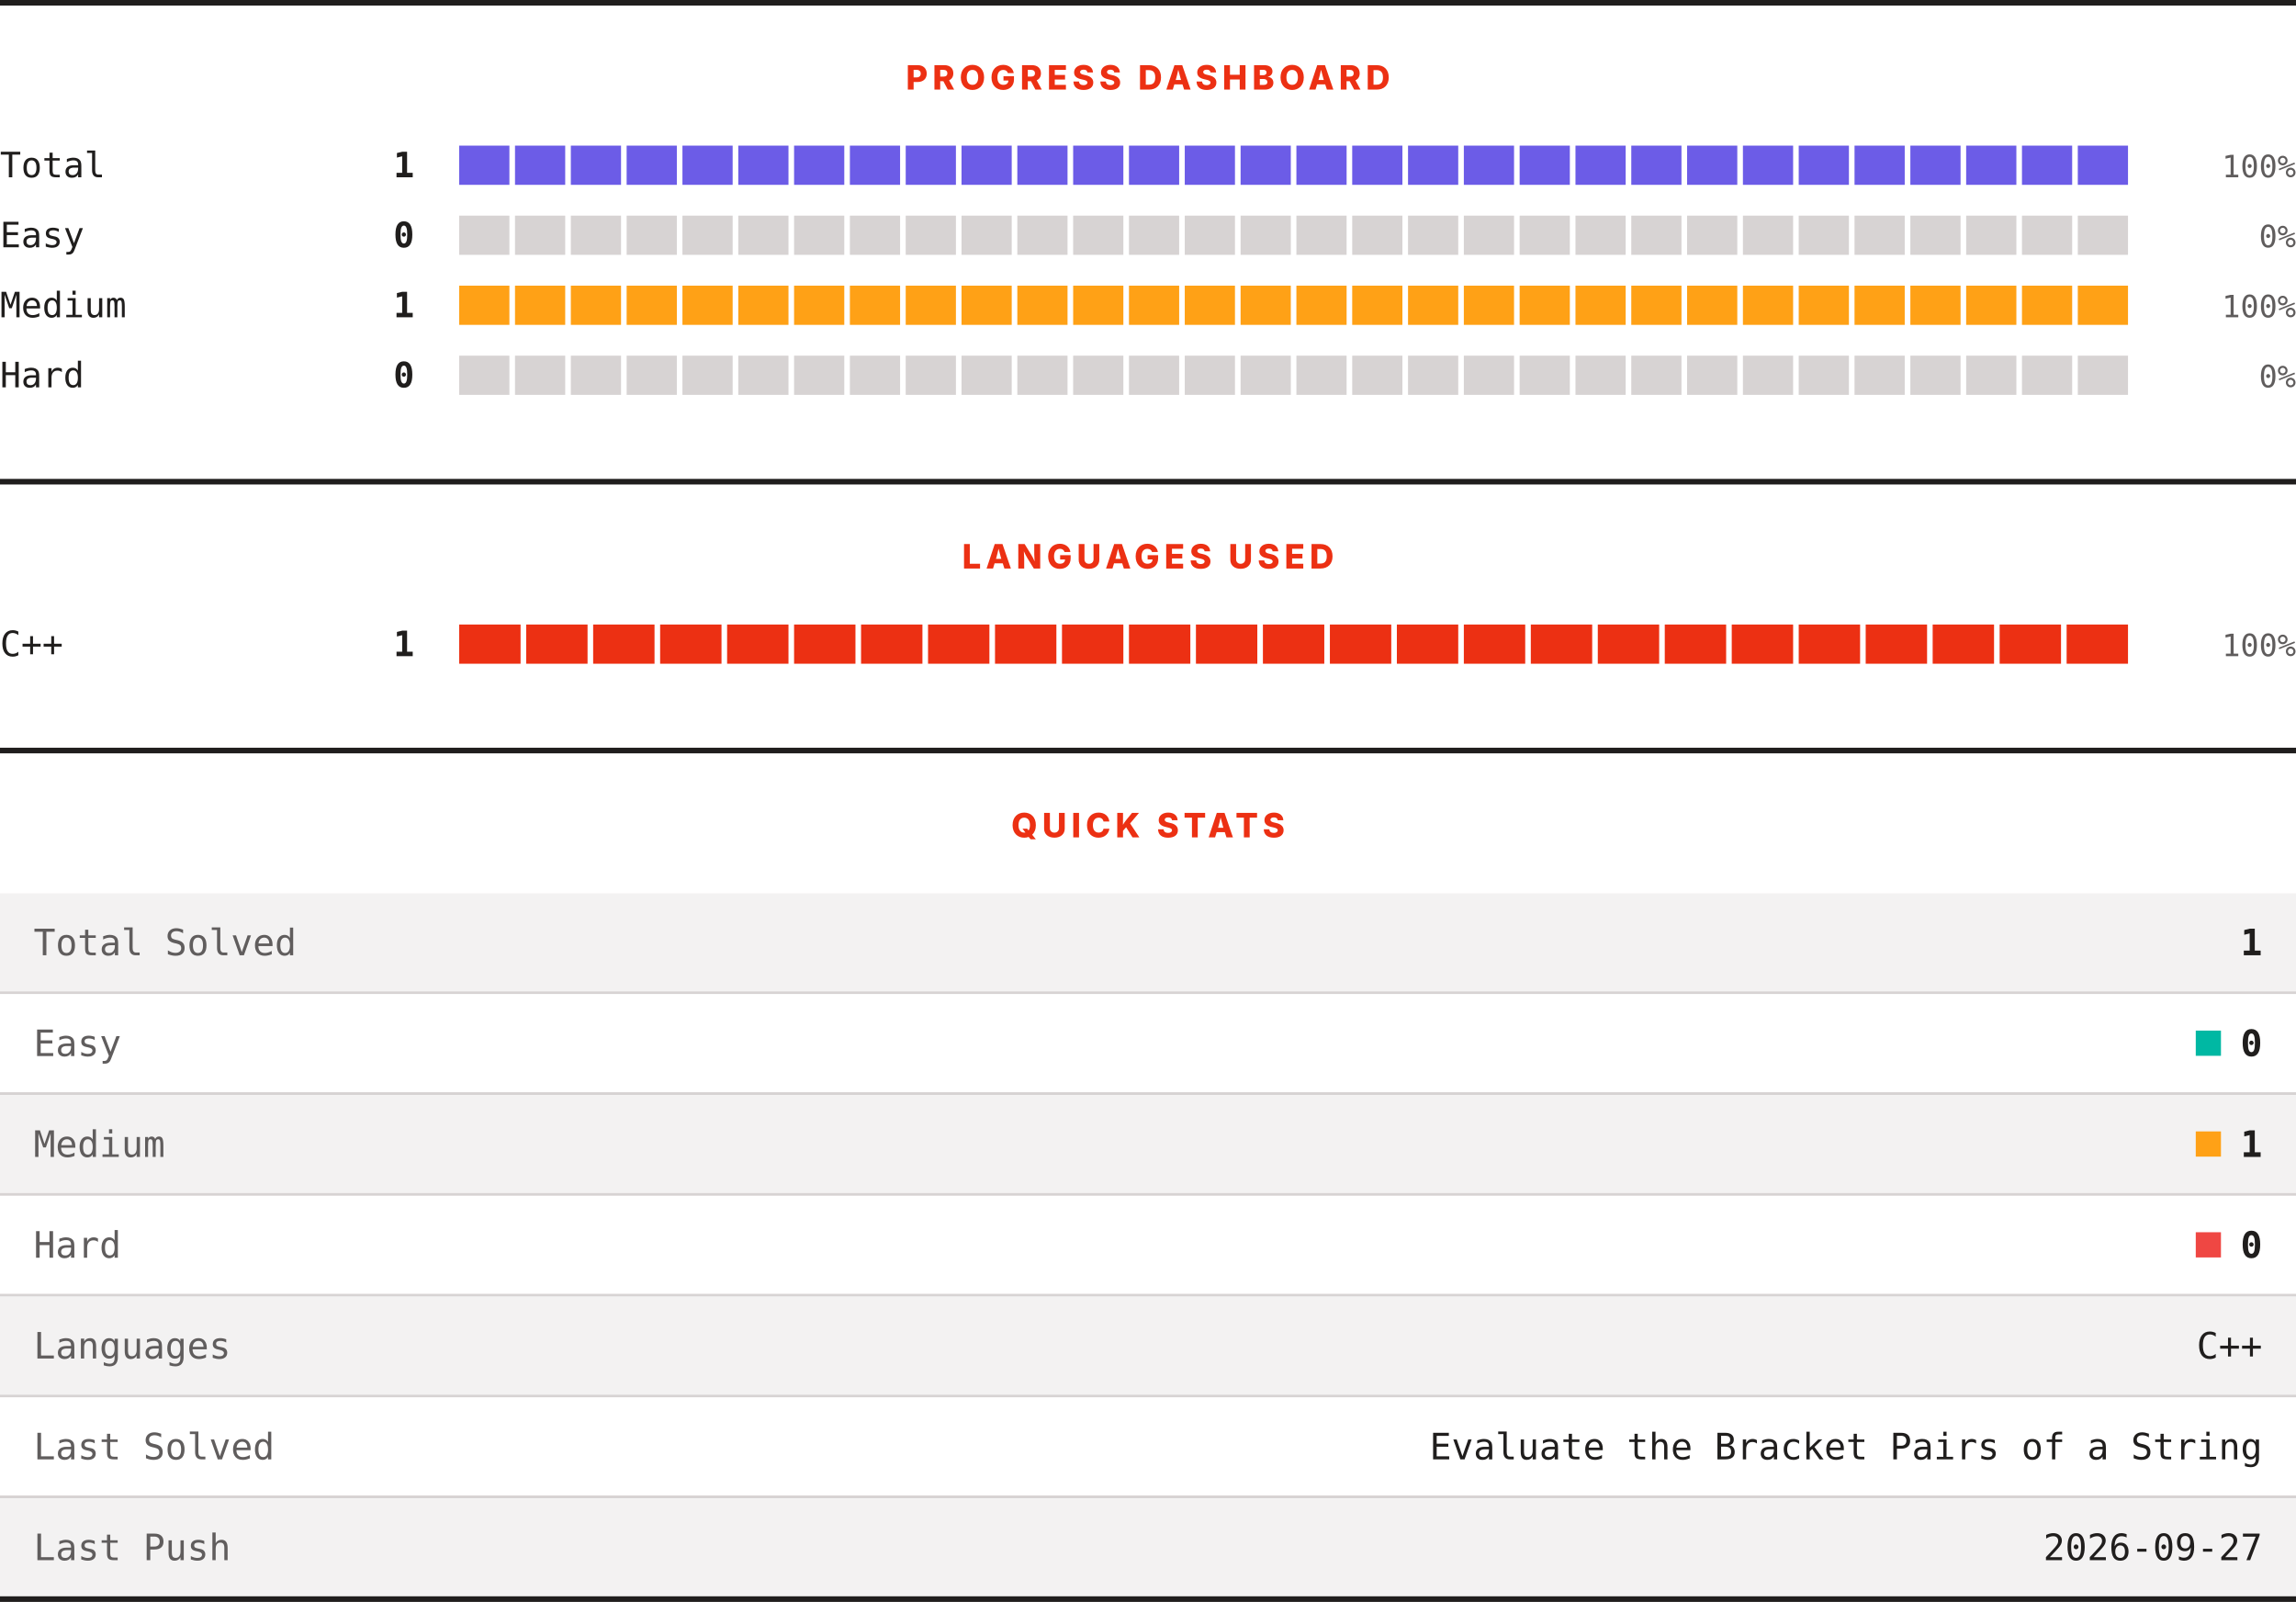
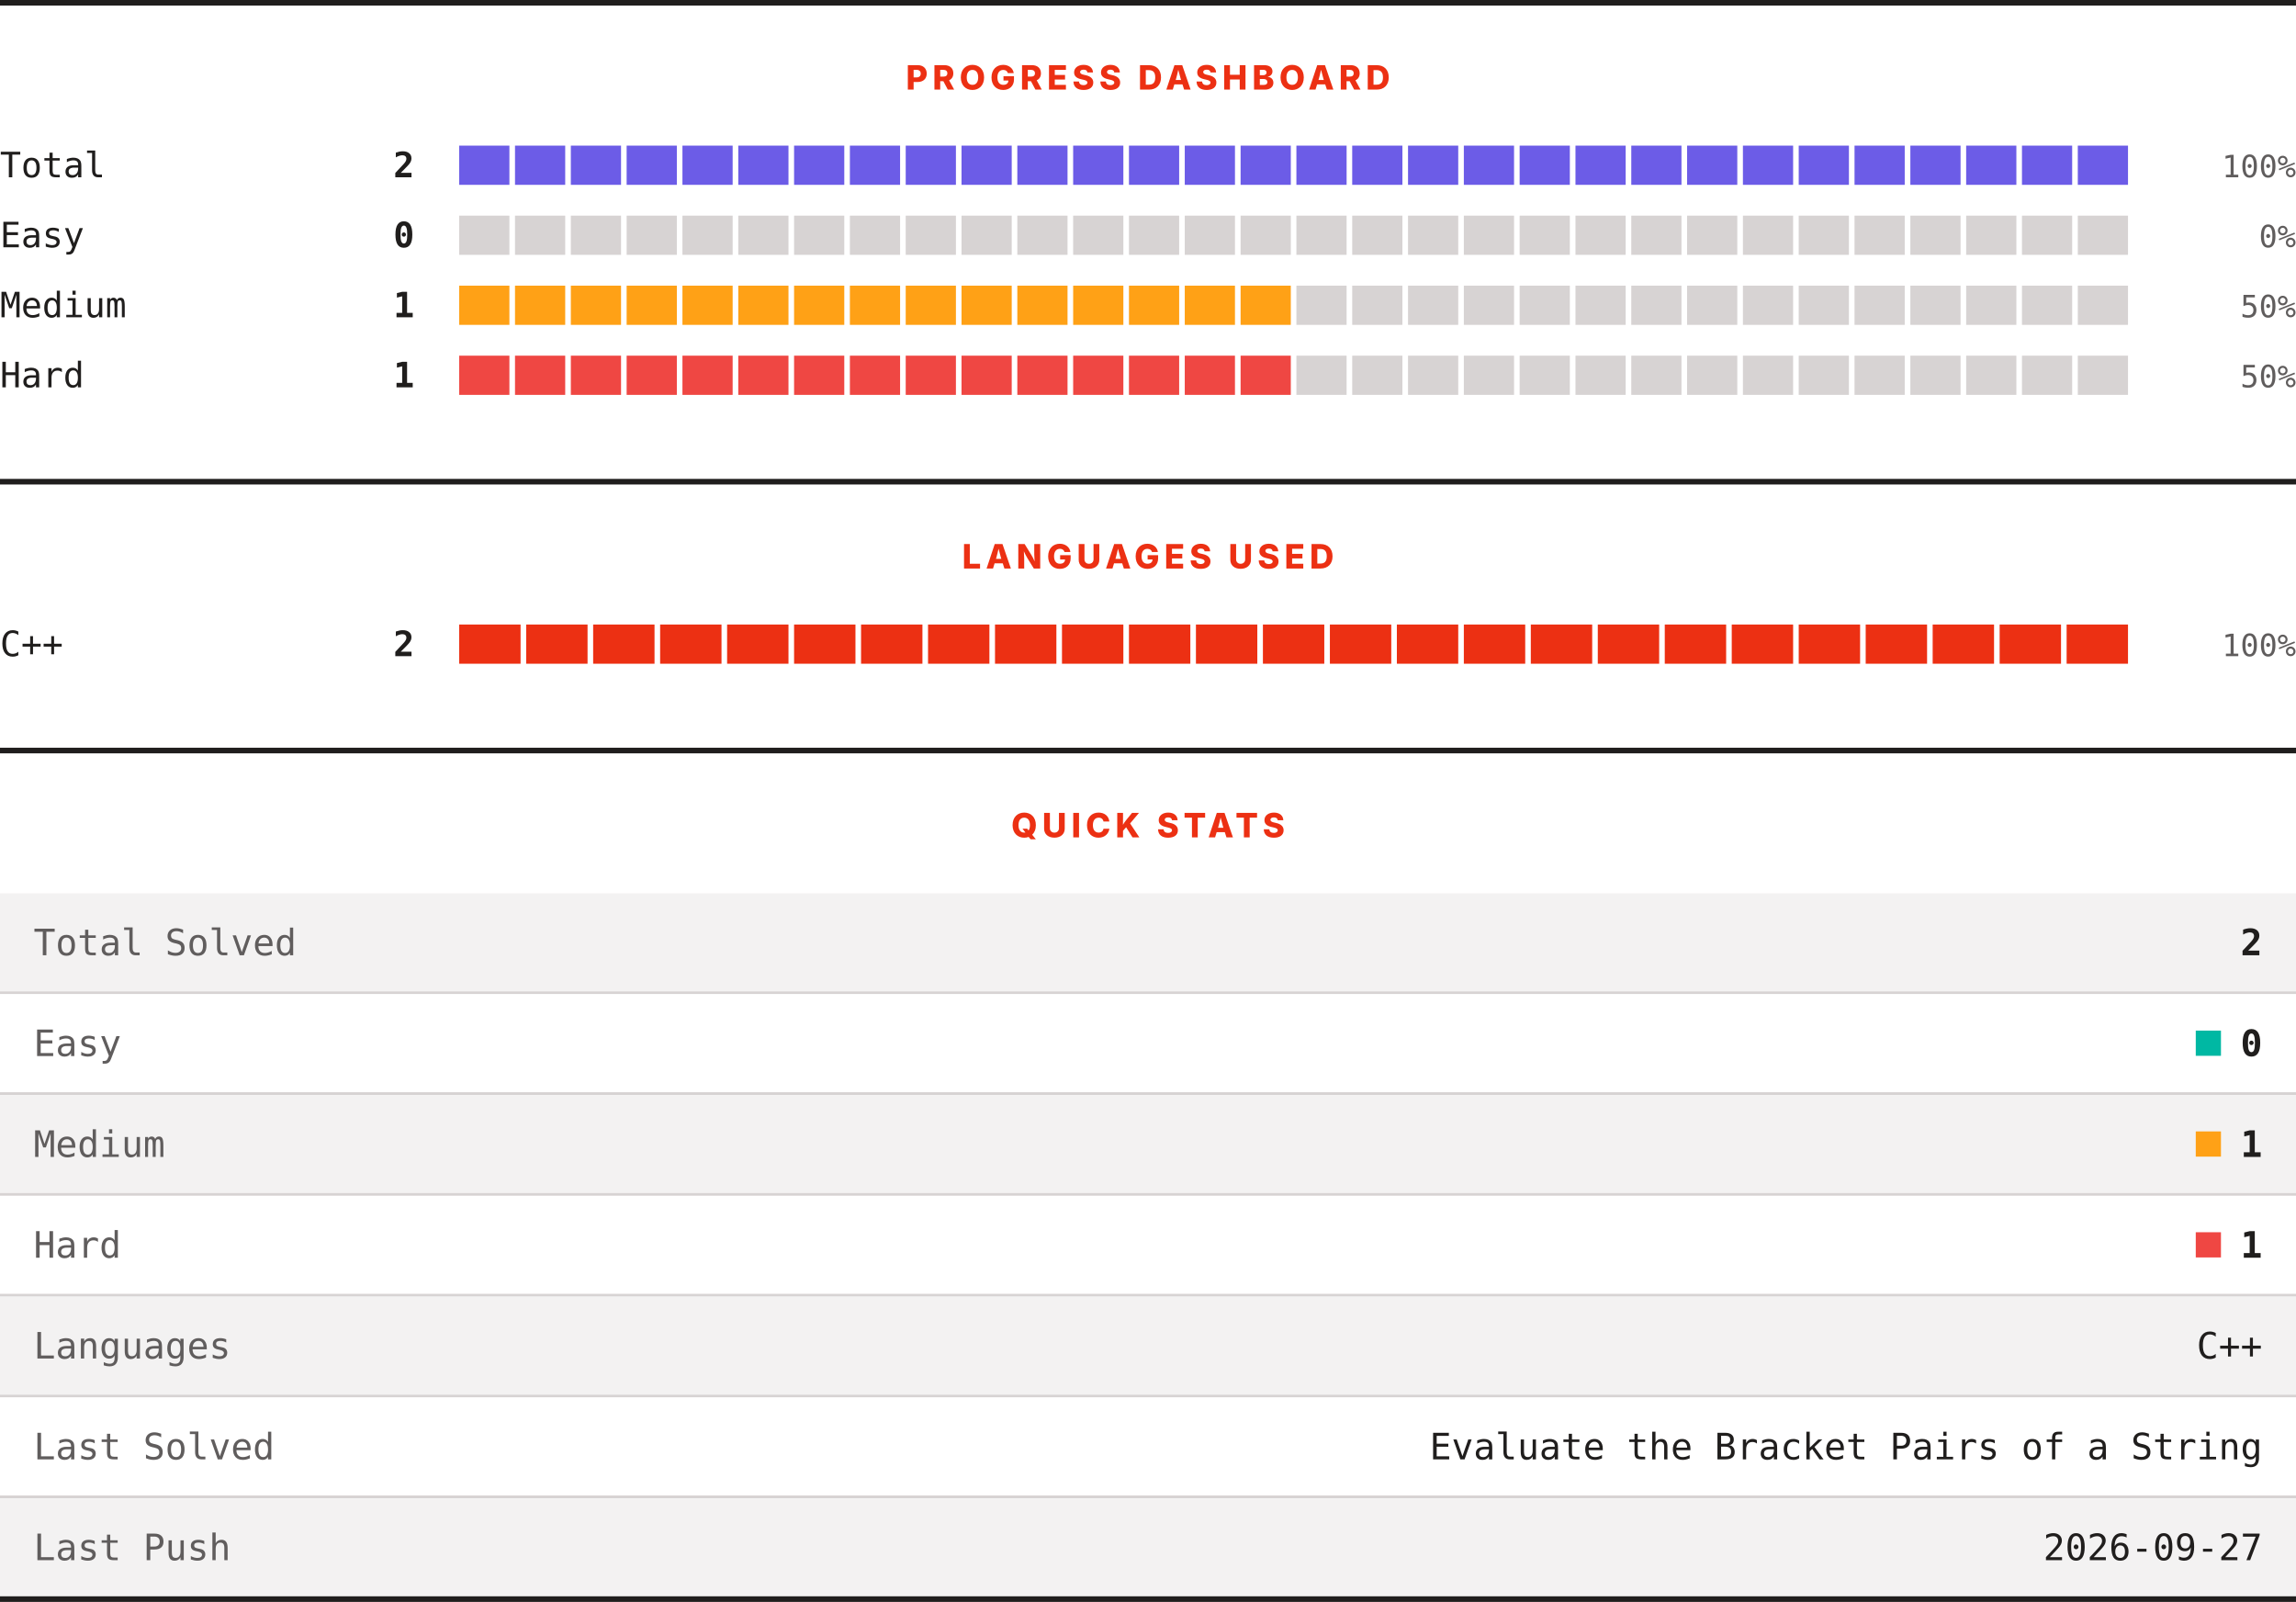
<svg xmlns="http://www.w3.org/2000/svg" width="820" height="572" viewBox="0 0 820 572" role="img" aria-label="LeetCode progress, languages and quick stats">
  <rect width="820" height="572" fill="#ffffff" />
  <rect x="0" y="0" width="820" height="2" fill="#201e1d" />
  <text x="410" y="32" text-anchor="middle" font-family="Archivo, system-ui, -apple-system, Segoe UI, sans-serif" font-size="12" font-weight="800" letter-spacing="1.68" fill="#ec3013">PROGRESS DASHBOARD</text>
  <text x="0" y="63.3" font-family="ui-monospace, SFMono-Regular, Menlo, Consolas, monospace" font-size="12.5" fill="#201e1d">Total</text>
-   <text x="148" y="63.3" text-anchor="end" font-family="ui-monospace, SFMono-Regular, Menlo, Consolas, monospace" font-size="12.5" font-weight="700" fill="#201e1d">1</text>
+   <text x="148" y="63.3" text-anchor="end" font-family="ui-monospace, SFMono-Regular, Menlo, Consolas, monospace" font-size="12.5" font-weight="700" fill="#201e1d">2</text>
  <rect x="164.00" y="52" width="17.93" height="14" fill="#6c5ce7" />
  <rect x="183.93" y="52" width="17.93" height="14" fill="#6c5ce7" />
  <rect x="203.87" y="52" width="17.93" height="14" fill="#6c5ce7" />
  <rect x="223.80" y="52" width="17.93" height="14" fill="#6c5ce7" />
  <rect x="243.73" y="52" width="17.93" height="14" fill="#6c5ce7" />
  <rect x="263.67" y="52" width="17.93" height="14" fill="#6c5ce7" />
  <rect x="283.60" y="52" width="17.93" height="14" fill="#6c5ce7" />
  <rect x="303.53" y="52" width="17.93" height="14" fill="#6c5ce7" />
  <rect x="323.47" y="52" width="17.93" height="14" fill="#6c5ce7" />
  <rect x="343.40" y="52" width="17.93" height="14" fill="#6c5ce7" />
  <rect x="363.33" y="52" width="17.93" height="14" fill="#6c5ce7" />
  <rect x="383.27" y="52" width="17.93" height="14" fill="#6c5ce7" />
  <rect x="403.20" y="52" width="17.93" height="14" fill="#6c5ce7" />
  <rect x="423.13" y="52" width="17.93" height="14" fill="#6c5ce7" />
  <rect x="443.07" y="52" width="17.93" height="14" fill="#6c5ce7" />
  <rect x="463.00" y="52" width="17.93" height="14" fill="#6c5ce7" />
  <rect x="482.93" y="52" width="17.93" height="14" fill="#6c5ce7" />
  <rect x="502.87" y="52" width="17.93" height="14" fill="#6c5ce7" />
  <rect x="522.80" y="52" width="17.93" height="14" fill="#6c5ce7" />
  <rect x="542.73" y="52" width="17.93" height="14" fill="#6c5ce7" />
  <rect x="562.67" y="52" width="17.93" height="14" fill="#6c5ce7" />
  <rect x="582.60" y="52" width="17.93" height="14" fill="#6c5ce7" />
  <rect x="602.53" y="52" width="17.93" height="14" fill="#6c5ce7" />
  <rect x="622.47" y="52" width="17.93" height="14" fill="#6c5ce7" />
  <rect x="642.40" y="52" width="17.93" height="14" fill="#6c5ce7" />
  <rect x="662.33" y="52" width="17.93" height="14" fill="#6c5ce7" />
  <rect x="682.27" y="52" width="17.93" height="14" fill="#6c5ce7" />
  <rect x="702.20" y="52" width="17.93" height="14" fill="#6c5ce7" />
  <rect x="722.13" y="52" width="17.93" height="14" fill="#6c5ce7" />
  <rect x="742.07" y="52" width="17.93" height="14" fill="#6c5ce7" />
  <text x="820" y="63.3" text-anchor="end" font-family="ui-monospace, SFMono-Regular, Menlo, Consolas, monospace" font-size="11" fill="#605d5d">100%</text>
  <text x="0" y="88.3" font-family="ui-monospace, SFMono-Regular, Menlo, Consolas, monospace" font-size="12.5" fill="#201e1d">Easy</text>
  <text x="148" y="88.3" text-anchor="end" font-family="ui-monospace, SFMono-Regular, Menlo, Consolas, monospace" font-size="12.5" font-weight="700" fill="#201e1d">0</text>
  <rect x="164.00" y="77" width="17.93" height="14" fill="#d7d3d3" />
  <rect x="183.93" y="77" width="17.93" height="14" fill="#d7d3d3" />
  <rect x="203.87" y="77" width="17.93" height="14" fill="#d7d3d3" />
  <rect x="223.80" y="77" width="17.93" height="14" fill="#d7d3d3" />
  <rect x="243.73" y="77" width="17.93" height="14" fill="#d7d3d3" />
  <rect x="263.67" y="77" width="17.93" height="14" fill="#d7d3d3" />
  <rect x="283.60" y="77" width="17.93" height="14" fill="#d7d3d3" />
  <rect x="303.53" y="77" width="17.93" height="14" fill="#d7d3d3" />
  <rect x="323.47" y="77" width="17.93" height="14" fill="#d7d3d3" />
  <rect x="343.40" y="77" width="17.93" height="14" fill="#d7d3d3" />
  <rect x="363.33" y="77" width="17.93" height="14" fill="#d7d3d3" />
  <rect x="383.27" y="77" width="17.93" height="14" fill="#d7d3d3" />
  <rect x="403.20" y="77" width="17.93" height="14" fill="#d7d3d3" />
  <rect x="423.13" y="77" width="17.93" height="14" fill="#d7d3d3" />
  <rect x="443.07" y="77" width="17.93" height="14" fill="#d7d3d3" />
  <rect x="463.00" y="77" width="17.93" height="14" fill="#d7d3d3" />
  <rect x="482.93" y="77" width="17.93" height="14" fill="#d7d3d3" />
  <rect x="502.87" y="77" width="17.93" height="14" fill="#d7d3d3" />
  <rect x="522.80" y="77" width="17.93" height="14" fill="#d7d3d3" />
  <rect x="542.73" y="77" width="17.93" height="14" fill="#d7d3d3" />
  <rect x="562.67" y="77" width="17.93" height="14" fill="#d7d3d3" />
  <rect x="582.60" y="77" width="17.93" height="14" fill="#d7d3d3" />
  <rect x="602.53" y="77" width="17.93" height="14" fill="#d7d3d3" />
  <rect x="622.47" y="77" width="17.93" height="14" fill="#d7d3d3" />
  <rect x="642.40" y="77" width="17.93" height="14" fill="#d7d3d3" />
  <rect x="662.33" y="77" width="17.93" height="14" fill="#d7d3d3" />
  <rect x="682.27" y="77" width="17.93" height="14" fill="#d7d3d3" />
  <rect x="702.20" y="77" width="17.93" height="14" fill="#d7d3d3" />
  <rect x="722.13" y="77" width="17.93" height="14" fill="#d7d3d3" />
  <rect x="742.07" y="77" width="17.93" height="14" fill="#d7d3d3" />
  <text x="820" y="88.3" text-anchor="end" font-family="ui-monospace, SFMono-Regular, Menlo, Consolas, monospace" font-size="11" fill="#605d5d">0%</text>
  <text x="0" y="113.3" font-family="ui-monospace, SFMono-Regular, Menlo, Consolas, monospace" font-size="12.5" fill="#201e1d">Medium</text>
  <text x="148" y="113.3" text-anchor="end" font-family="ui-monospace, SFMono-Regular, Menlo, Consolas, monospace" font-size="12.5" font-weight="700" fill="#201e1d">1</text>
  <rect x="164.00" y="102" width="17.93" height="14" fill="#ffa116" />
  <rect x="183.93" y="102" width="17.93" height="14" fill="#ffa116" />
  <rect x="203.87" y="102" width="17.93" height="14" fill="#ffa116" />
  <rect x="223.80" y="102" width="17.93" height="14" fill="#ffa116" />
  <rect x="243.73" y="102" width="17.93" height="14" fill="#ffa116" />
  <rect x="263.67" y="102" width="17.93" height="14" fill="#ffa116" />
  <rect x="283.60" y="102" width="17.93" height="14" fill="#ffa116" />
  <rect x="303.53" y="102" width="17.93" height="14" fill="#ffa116" />
  <rect x="323.47" y="102" width="17.93" height="14" fill="#ffa116" />
  <rect x="343.40" y="102" width="17.93" height="14" fill="#ffa116" />
  <rect x="363.33" y="102" width="17.93" height="14" fill="#ffa116" />
  <rect x="383.27" y="102" width="17.93" height="14" fill="#ffa116" />
  <rect x="403.20" y="102" width="17.93" height="14" fill="#ffa116" />
  <rect x="423.13" y="102" width="17.93" height="14" fill="#ffa116" />
  <rect x="443.07" y="102" width="17.93" height="14" fill="#ffa116" />
-   <rect x="463.00" y="102" width="17.93" height="14" fill="#ffa116" />
-   <rect x="482.93" y="102" width="17.93" height="14" fill="#ffa116" />
-   <rect x="502.87" y="102" width="17.93" height="14" fill="#ffa116" />
-   <rect x="522.80" y="102" width="17.93" height="14" fill="#ffa116" />
-   <rect x="542.73" y="102" width="17.93" height="14" fill="#ffa116" />
-   <rect x="562.67" y="102" width="17.93" height="14" fill="#ffa116" />
-   <rect x="582.60" y="102" width="17.93" height="14" fill="#ffa116" />
-   <rect x="602.53" y="102" width="17.93" height="14" fill="#ffa116" />
-   <rect x="622.47" y="102" width="17.93" height="14" fill="#ffa116" />
-   <rect x="642.40" y="102" width="17.93" height="14" fill="#ffa116" />
-   <rect x="662.33" y="102" width="17.93" height="14" fill="#ffa116" />
-   <rect x="682.27" y="102" width="17.93" height="14" fill="#ffa116" />
-   <rect x="702.20" y="102" width="17.93" height="14" fill="#ffa116" />
-   <rect x="722.13" y="102" width="17.93" height="14" fill="#ffa116" />
-   <rect x="742.07" y="102" width="17.93" height="14" fill="#ffa116" />
-   <text x="820" y="113.3" text-anchor="end" font-family="ui-monospace, SFMono-Regular, Menlo, Consolas, monospace" font-size="11" fill="#605d5d">100%</text>
+   <rect x="463.00" y="102" width="17.93" height="14" fill="#d7d3d3" />
+   <rect x="482.93" y="102" width="17.93" height="14" fill="#d7d3d3" />
+   <rect x="502.87" y="102" width="17.93" height="14" fill="#d7d3d3" />
+   <rect x="522.80" y="102" width="17.93" height="14" fill="#d7d3d3" />
+   <rect x="542.73" y="102" width="17.93" height="14" fill="#d7d3d3" />
+   <rect x="562.67" y="102" width="17.93" height="14" fill="#d7d3d3" />
+   <rect x="582.60" y="102" width="17.93" height="14" fill="#d7d3d3" />
+   <rect x="602.53" y="102" width="17.93" height="14" fill="#d7d3d3" />
+   <rect x="622.47" y="102" width="17.93" height="14" fill="#d7d3d3" />
+   <rect x="642.40" y="102" width="17.93" height="14" fill="#d7d3d3" />
+   <rect x="662.33" y="102" width="17.93" height="14" fill="#d7d3d3" />
+   <rect x="682.27" y="102" width="17.93" height="14" fill="#d7d3d3" />
+   <rect x="702.20" y="102" width="17.93" height="14" fill="#d7d3d3" />
+   <rect x="722.13" y="102" width="17.93" height="14" fill="#d7d3d3" />
+   <rect x="742.07" y="102" width="17.93" height="14" fill="#d7d3d3" />
+   <text x="820" y="113.3" text-anchor="end" font-family="ui-monospace, SFMono-Regular, Menlo, Consolas, monospace" font-size="11" fill="#605d5d">50%</text>
  <text x="0" y="138.3" font-family="ui-monospace, SFMono-Regular, Menlo, Consolas, monospace" font-size="12.5" fill="#201e1d">Hard</text>
-   <text x="148" y="138.3" text-anchor="end" font-family="ui-monospace, SFMono-Regular, Menlo, Consolas, monospace" font-size="12.5" font-weight="700" fill="#201e1d">0</text>
-   <rect x="164.00" y="127" width="17.93" height="14" fill="#d7d3d3" />
-   <rect x="183.93" y="127" width="17.93" height="14" fill="#d7d3d3" />
-   <rect x="203.87" y="127" width="17.93" height="14" fill="#d7d3d3" />
-   <rect x="223.80" y="127" width="17.93" height="14" fill="#d7d3d3" />
-   <rect x="243.73" y="127" width="17.93" height="14" fill="#d7d3d3" />
-   <rect x="263.67" y="127" width="17.93" height="14" fill="#d7d3d3" />
-   <rect x="283.60" y="127" width="17.93" height="14" fill="#d7d3d3" />
-   <rect x="303.53" y="127" width="17.93" height="14" fill="#d7d3d3" />
-   <rect x="323.47" y="127" width="17.93" height="14" fill="#d7d3d3" />
-   <rect x="343.40" y="127" width="17.93" height="14" fill="#d7d3d3" />
-   <rect x="363.33" y="127" width="17.93" height="14" fill="#d7d3d3" />
-   <rect x="383.27" y="127" width="17.93" height="14" fill="#d7d3d3" />
-   <rect x="403.20" y="127" width="17.93" height="14" fill="#d7d3d3" />
-   <rect x="423.13" y="127" width="17.93" height="14" fill="#d7d3d3" />
-   <rect x="443.07" y="127" width="17.93" height="14" fill="#d7d3d3" />
+   <text x="148" y="138.3" text-anchor="end" font-family="ui-monospace, SFMono-Regular, Menlo, Consolas, monospace" font-size="12.5" font-weight="700" fill="#201e1d">1</text>
+   <rect x="164.00" y="127" width="17.93" height="14" fill="#ef4743" />
+   <rect x="183.93" y="127" width="17.93" height="14" fill="#ef4743" />
+   <rect x="203.87" y="127" width="17.93" height="14" fill="#ef4743" />
+   <rect x="223.80" y="127" width="17.93" height="14" fill="#ef4743" />
+   <rect x="243.73" y="127" width="17.93" height="14" fill="#ef4743" />
+   <rect x="263.67" y="127" width="17.93" height="14" fill="#ef4743" />
+   <rect x="283.60" y="127" width="17.93" height="14" fill="#ef4743" />
+   <rect x="303.53" y="127" width="17.93" height="14" fill="#ef4743" />
+   <rect x="323.47" y="127" width="17.93" height="14" fill="#ef4743" />
+   <rect x="343.40" y="127" width="17.93" height="14" fill="#ef4743" />
+   <rect x="363.33" y="127" width="17.93" height="14" fill="#ef4743" />
+   <rect x="383.27" y="127" width="17.93" height="14" fill="#ef4743" />
+   <rect x="403.20" y="127" width="17.93" height="14" fill="#ef4743" />
+   <rect x="423.13" y="127" width="17.93" height="14" fill="#ef4743" />
+   <rect x="443.07" y="127" width="17.93" height="14" fill="#ef4743" />
  <rect x="463.00" y="127" width="17.93" height="14" fill="#d7d3d3" />
  <rect x="482.93" y="127" width="17.93" height="14" fill="#d7d3d3" />
  <rect x="502.87" y="127" width="17.93" height="14" fill="#d7d3d3" />
  <rect x="522.80" y="127" width="17.93" height="14" fill="#d7d3d3" />
  <rect x="542.73" y="127" width="17.93" height="14" fill="#d7d3d3" />
  <rect x="562.67" y="127" width="17.93" height="14" fill="#d7d3d3" />
  <rect x="582.60" y="127" width="17.93" height="14" fill="#d7d3d3" />
  <rect x="602.53" y="127" width="17.93" height="14" fill="#d7d3d3" />
  <rect x="622.47" y="127" width="17.93" height="14" fill="#d7d3d3" />
  <rect x="642.40" y="127" width="17.93" height="14" fill="#d7d3d3" />
  <rect x="662.33" y="127" width="17.93" height="14" fill="#d7d3d3" />
  <rect x="682.27" y="127" width="17.93" height="14" fill="#d7d3d3" />
  <rect x="702.20" y="127" width="17.93" height="14" fill="#d7d3d3" />
  <rect x="722.13" y="127" width="17.93" height="14" fill="#d7d3d3" />
  <rect x="742.07" y="127" width="17.93" height="14" fill="#d7d3d3" />
-   <text x="820" y="138.3" text-anchor="end" font-family="ui-monospace, SFMono-Regular, Menlo, Consolas, monospace" font-size="11" fill="#605d5d">0%</text>
+   <text x="820" y="138.3" text-anchor="end" font-family="ui-monospace, SFMono-Regular, Menlo, Consolas, monospace" font-size="11" fill="#605d5d">50%</text>
  <rect x="0" y="171" width="820" height="2" fill="#201e1d" />
  <text x="410" y="203" text-anchor="middle" font-family="Archivo, system-ui, -apple-system, Segoe UI, sans-serif" font-size="12" font-weight="800" letter-spacing="1.68" fill="#ec3013">LANGUAGES USED</text>
  <text x="0" y="234.3" font-family="ui-monospace, SFMono-Regular, Menlo, Consolas, monospace" font-size="12.5" fill="#201e1d">C++</text>
-   <text x="148" y="234.3" text-anchor="end" font-family="ui-monospace, SFMono-Regular, Menlo, Consolas, monospace" font-size="12.5" font-weight="700" fill="#201e1d">1</text>
+   <text x="148" y="234.3" text-anchor="end" font-family="ui-monospace, SFMono-Regular, Menlo, Consolas, monospace" font-size="12.5" font-weight="700" fill="#201e1d">2</text>
  <rect x="164.00" y="223" width="21.92" height="14" fill="#ec3013" />
  <rect x="187.92" y="223" width="21.92" height="14" fill="#ec3013" />
  <rect x="211.84" y="223" width="21.92" height="14" fill="#ec3013" />
  <rect x="235.76" y="223" width="21.92" height="14" fill="#ec3013" />
  <rect x="259.68" y="223" width="21.92" height="14" fill="#ec3013" />
  <rect x="283.60" y="223" width="21.92" height="14" fill="#ec3013" />
  <rect x="307.52" y="223" width="21.92" height="14" fill="#ec3013" />
  <rect x="331.44" y="223" width="21.92" height="14" fill="#ec3013" />
  <rect x="355.36" y="223" width="21.92" height="14" fill="#ec3013" />
  <rect x="379.28" y="223" width="21.92" height="14" fill="#ec3013" />
  <rect x="403.20" y="223" width="21.92" height="14" fill="#ec3013" />
  <rect x="427.12" y="223" width="21.92" height="14" fill="#ec3013" />
  <rect x="451.04" y="223" width="21.92" height="14" fill="#ec3013" />
  <rect x="474.96" y="223" width="21.92" height="14" fill="#ec3013" />
  <rect x="498.88" y="223" width="21.92" height="14" fill="#ec3013" />
  <rect x="522.80" y="223" width="21.92" height="14" fill="#ec3013" />
  <rect x="546.72" y="223" width="21.92" height="14" fill="#ec3013" />
  <rect x="570.64" y="223" width="21.92" height="14" fill="#ec3013" />
  <rect x="594.56" y="223" width="21.92" height="14" fill="#ec3013" />
  <rect x="618.48" y="223" width="21.92" height="14" fill="#ec3013" />
  <rect x="642.40" y="223" width="21.92" height="14" fill="#ec3013" />
  <rect x="666.32" y="223" width="21.92" height="14" fill="#ec3013" />
  <rect x="690.24" y="223" width="21.92" height="14" fill="#ec3013" />
  <rect x="714.16" y="223" width="21.92" height="14" fill="#ec3013" />
  <rect x="738.08" y="223" width="21.92" height="14" fill="#ec3013" />
  <text x="820" y="234.3" text-anchor="end" font-family="ui-monospace, SFMono-Regular, Menlo, Consolas, monospace" font-size="11" fill="#605d5d">100%</text>
  <rect x="0" y="267" width="820" height="2" fill="#201e1d" />
  <text x="410" y="299" text-anchor="middle" font-family="Archivo, system-ui, -apple-system, Segoe UI, sans-serif" font-size="12" font-weight="800" letter-spacing="1.68" fill="#ec3013">QUICK STATS</text>
  <rect x="0" y="319" width="820" height="35" fill="#f3f2f2" />
  <text x="12" y="341.1" font-family="ui-monospace, SFMono-Regular, Menlo, Consolas, monospace" font-size="13" fill="#605d5d">Total Solved</text>
-   <text x="808" y="341.1" text-anchor="end" font-family="ui-monospace, SFMono-Regular, Menlo, Consolas, monospace" font-size="13" font-weight="700" fill="#201e1d">1</text>
+   <text x="808" y="341.1" text-anchor="end" font-family="ui-monospace, SFMono-Regular, Menlo, Consolas, monospace" font-size="13" font-weight="700" fill="#201e1d">2</text>
  <rect x="0" y="354" width="820" height="1" fill="#d7d3d3" />
  <rect x="0" y="355" width="820" height="35" fill="#ffffff" />
  <text x="12" y="377.1" font-family="ui-monospace, SFMono-Regular, Menlo, Consolas, monospace" font-size="13" fill="#605d5d">Easy</text>
  <rect x="784.2" y="368" width="9" height="9" fill="#00b8a3" />
  <text x="808" y="377.1" text-anchor="end" font-family="ui-monospace, SFMono-Regular, Menlo, Consolas, monospace" font-size="13" font-weight="700" fill="#201e1d">0</text>
  <rect x="0" y="390" width="820" height="1" fill="#d7d3d3" />
  <rect x="0" y="391" width="820" height="35" fill="#f3f2f2" />
  <text x="12" y="413.1" font-family="ui-monospace, SFMono-Regular, Menlo, Consolas, monospace" font-size="13" fill="#605d5d">Medium</text>
  <rect x="784.2" y="404" width="9" height="9" fill="#ffa116" />
  <text x="808" y="413.1" text-anchor="end" font-family="ui-monospace, SFMono-Regular, Menlo, Consolas, monospace" font-size="13" font-weight="700" fill="#201e1d">1</text>
  <rect x="0" y="426" width="820" height="1" fill="#d7d3d3" />
  <rect x="0" y="427" width="820" height="35" fill="#ffffff" />
  <text x="12" y="449.1" font-family="ui-monospace, SFMono-Regular, Menlo, Consolas, monospace" font-size="13" fill="#605d5d">Hard</text>
  <rect x="784.2" y="440" width="9" height="9" fill="#ef4743" />
-   <text x="808" y="449.1" text-anchor="end" font-family="ui-monospace, SFMono-Regular, Menlo, Consolas, monospace" font-size="13" font-weight="700" fill="#201e1d">0</text>
+   <text x="808" y="449.1" text-anchor="end" font-family="ui-monospace, SFMono-Regular, Menlo, Consolas, monospace" font-size="13" font-weight="700" fill="#201e1d">1</text>
  <rect x="0" y="462" width="820" height="1" fill="#d7d3d3" />
  <rect x="0" y="463" width="820" height="35" fill="#f3f2f2" />
  <text x="12" y="485.1" font-family="ui-monospace, SFMono-Regular, Menlo, Consolas, monospace" font-size="13" fill="#605d5d">Languages</text>
  <text x="808" y="485.1" text-anchor="end" font-family="ui-monospace, SFMono-Regular, Menlo, Consolas, monospace" font-size="13" fill="#201e1d">C++</text>
  <rect x="0" y="498" width="820" height="1" fill="#d7d3d3" />
  <rect x="0" y="499" width="820" height="35" fill="#ffffff" />
  <text x="12" y="521.1" font-family="ui-monospace, SFMono-Regular, Menlo, Consolas, monospace" font-size="13" fill="#605d5d">Last Solved</text>
  <text x="808" y="521.1" text-anchor="end" font-family="ui-monospace, SFMono-Regular, Menlo, Consolas, monospace" font-size="13" fill="#201e1d">Evaluate the Bracket Pairs of a String</text>
  <rect x="0" y="534" width="820" height="1" fill="#d7d3d3" />
  <rect x="0" y="535" width="820" height="35" fill="#f3f2f2" />
  <text x="12" y="557.1" font-family="ui-monospace, SFMono-Regular, Menlo, Consolas, monospace" font-size="13" fill="#605d5d">Last Push</text>
  <text x="808" y="557.1" text-anchor="end" font-family="ui-monospace, SFMono-Regular, Menlo, Consolas, monospace" font-size="13" fill="#201e1d">2026-09-27</text>
  <rect x="0" y="570" width="820" height="2" fill="#201e1d" />
</svg>
